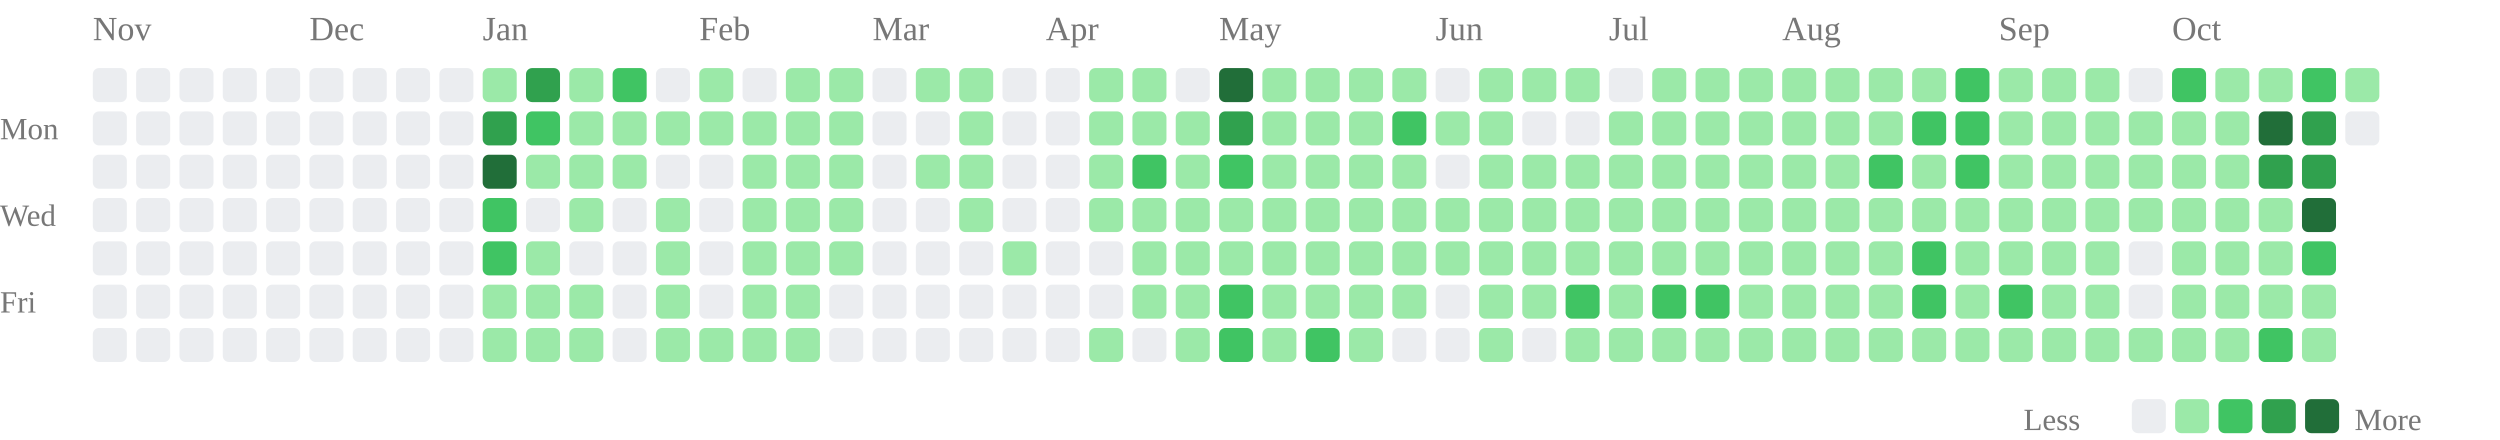
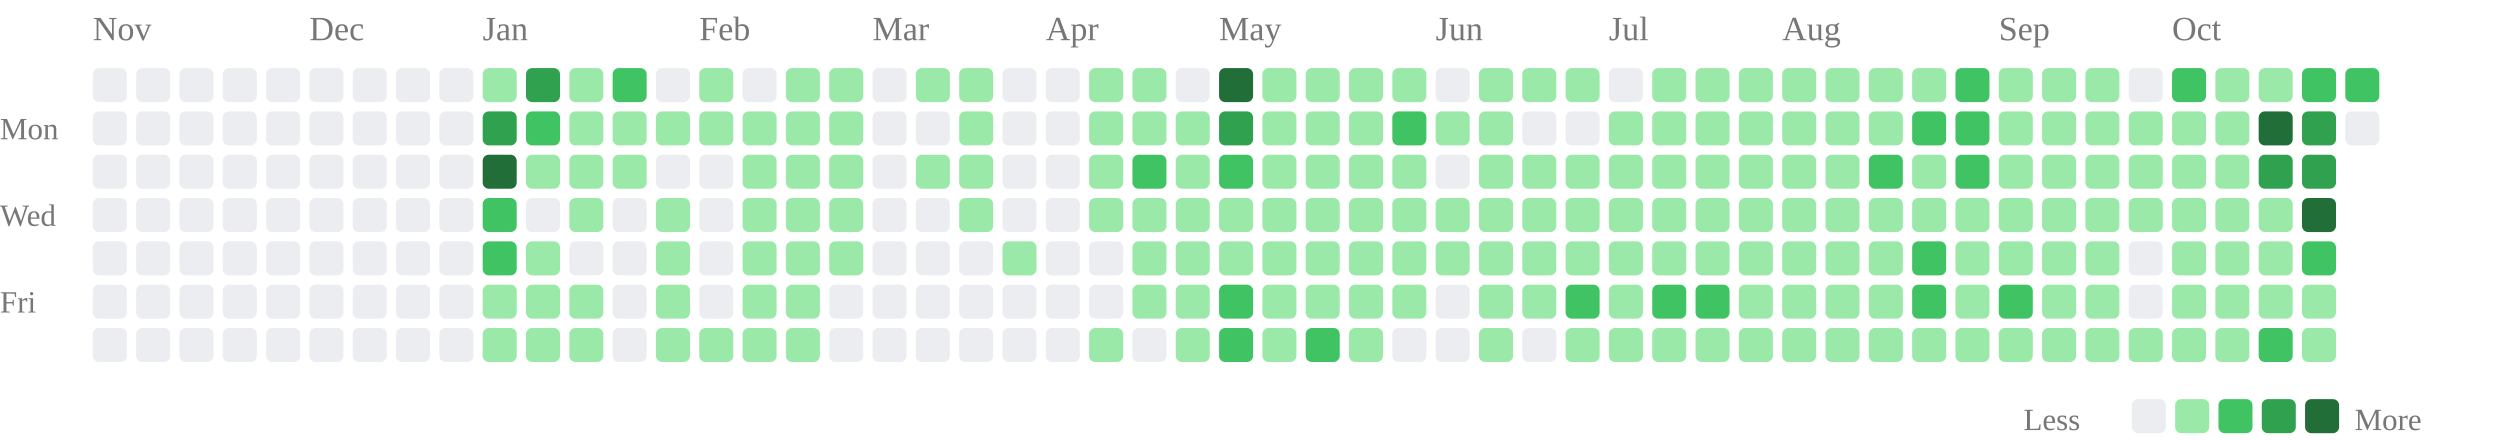
<svg xmlns="http://www.w3.org/2000/svg" class="activity-chart" viewBox="0 0 808 142" role="img" aria-label="GitHub contributions over the last year">
  <text class="month-label" x="30" y="13" fill="#777" font-size="11">Nov</text>
  <text class="month-label" x="100" y="13" fill="#777" font-size="11">Dec</text>
  <text class="month-label" x="156" y="13" fill="#777" font-size="11">Jan</text>
  <text class="month-label" x="226" y="13" fill="#777" font-size="11">Feb</text>
  <text class="month-label" x="282" y="13" fill="#777" font-size="11">Mar</text>
  <text class="month-label" x="338" y="13" fill="#777" font-size="11">Apr</text>
  <text class="month-label" x="394" y="13" fill="#777" font-size="11">May</text>
  <text class="month-label" x="464" y="13" fill="#777" font-size="11">Jun</text>
  <text class="month-label" x="520" y="13" fill="#777" font-size="11">Jul</text>
  <text class="month-label" x="576" y="13" fill="#777" font-size="11">Aug</text>
  <text class="month-label" x="646" y="13" fill="#777" font-size="11">Sep</text>
  <text class="month-label" x="702" y="13" fill="#777" font-size="11">Oct</text>
  <text class="weekday-label" x="0" y="45" fill="#777" font-size="10">Mon</text>
  <text class="weekday-label" x="0" y="73" fill="#777" font-size="10">Wed</text>
  <text class="weekday-label" x="0" y="101" fill="#777" font-size="10">Fri</text>
  <rect x="30" y="22" width="11" height="11" rx="2" fill="#ebedf0" />
  <rect x="30" y="36" width="11" height="11" rx="2" fill="#ebedf0" />
  <rect x="30" y="50" width="11" height="11" rx="2" fill="#ebedf0" />
  <rect x="30" y="64" width="11" height="11" rx="2" fill="#ebedf0" />
  <rect x="30" y="78" width="11" height="11" rx="2" fill="#ebedf0" />
  <rect x="30" y="92" width="11" height="11" rx="2" fill="#ebedf0" />
  <rect x="30" y="106" width="11" height="11" rx="2" fill="#ebedf0" />
  <rect x="44" y="22" width="11" height="11" rx="2" fill="#ebedf0" />
  <rect x="44" y="36" width="11" height="11" rx="2" fill="#ebedf0" />
  <rect x="44" y="50" width="11" height="11" rx="2" fill="#ebedf0" />
  <rect x="44" y="64" width="11" height="11" rx="2" fill="#ebedf0" />
  <rect x="44" y="78" width="11" height="11" rx="2" fill="#ebedf0" />
  <rect x="44" y="92" width="11" height="11" rx="2" fill="#ebedf0" />
  <rect x="44" y="106" width="11" height="11" rx="2" fill="#ebedf0" />
  <rect x="58" y="22" width="11" height="11" rx="2" fill="#ebedf0" />
  <rect x="58" y="36" width="11" height="11" rx="2" fill="#ebedf0" />
  <rect x="58" y="50" width="11" height="11" rx="2" fill="#ebedf0" />
  <rect x="58" y="64" width="11" height="11" rx="2" fill="#ebedf0" />
  <rect x="58" y="78" width="11" height="11" rx="2" fill="#ebedf0" />
  <rect x="58" y="92" width="11" height="11" rx="2" fill="#ebedf0" />
  <rect x="58" y="106" width="11" height="11" rx="2" fill="#ebedf0" />
  <rect x="72" y="22" width="11" height="11" rx="2" fill="#ebedf0" />
  <rect x="72" y="36" width="11" height="11" rx="2" fill="#ebedf0" />
  <rect x="72" y="50" width="11" height="11" rx="2" fill="#ebedf0" />
  <rect x="72" y="64" width="11" height="11" rx="2" fill="#ebedf0" />
  <rect x="72" y="78" width="11" height="11" rx="2" fill="#ebedf0" />
  <rect x="72" y="92" width="11" height="11" rx="2" fill="#ebedf0" />
  <rect x="72" y="106" width="11" height="11" rx="2" fill="#ebedf0" />
  <rect x="86" y="22" width="11" height="11" rx="2" fill="#ebedf0" />
  <rect x="86" y="36" width="11" height="11" rx="2" fill="#ebedf0" />
  <rect x="86" y="50" width="11" height="11" rx="2" fill="#ebedf0" />
  <rect x="86" y="64" width="11" height="11" rx="2" fill="#ebedf0" />
  <rect x="86" y="78" width="11" height="11" rx="2" fill="#ebedf0" />
  <rect x="86" y="92" width="11" height="11" rx="2" fill="#ebedf0" />
  <rect x="86" y="106" width="11" height="11" rx="2" fill="#ebedf0" />
  <rect x="100" y="22" width="11" height="11" rx="2" fill="#ebedf0" />
  <rect x="100" y="36" width="11" height="11" rx="2" fill="#ebedf0" />
  <rect x="100" y="50" width="11" height="11" rx="2" fill="#ebedf0" />
  <rect x="100" y="64" width="11" height="11" rx="2" fill="#ebedf0" />
  <rect x="100" y="78" width="11" height="11" rx="2" fill="#ebedf0" />
  <rect x="100" y="92" width="11" height="11" rx="2" fill="#ebedf0" />
  <rect x="100" y="106" width="11" height="11" rx="2" fill="#ebedf0" />
  <rect x="114" y="22" width="11" height="11" rx="2" fill="#ebedf0" />
  <rect x="114" y="36" width="11" height="11" rx="2" fill="#ebedf0" />
  <rect x="114" y="50" width="11" height="11" rx="2" fill="#ebedf0" />
  <rect x="114" y="64" width="11" height="11" rx="2" fill="#ebedf0" />
  <rect x="114" y="78" width="11" height="11" rx="2" fill="#ebedf0" />
  <rect x="114" y="92" width="11" height="11" rx="2" fill="#ebedf0" />
  <rect x="114" y="106" width="11" height="11" rx="2" fill="#ebedf0" />
  <rect x="128" y="22" width="11" height="11" rx="2" fill="#ebedf0" />
  <rect x="128" y="36" width="11" height="11" rx="2" fill="#ebedf0" />
  <rect x="128" y="50" width="11" height="11" rx="2" fill="#ebedf0" />
  <rect x="128" y="64" width="11" height="11" rx="2" fill="#ebedf0" />
  <rect x="128" y="78" width="11" height="11" rx="2" fill="#ebedf0" />
  <rect x="128" y="92" width="11" height="11" rx="2" fill="#ebedf0" />
  <rect x="128" y="106" width="11" height="11" rx="2" fill="#ebedf0" />
  <rect x="142" y="22" width="11" height="11" rx="2" fill="#ebedf0" />
  <rect x="142" y="36" width="11" height="11" rx="2" fill="#ebedf0" />
  <rect x="142" y="50" width="11" height="11" rx="2" fill="#ebedf0" />
  <rect x="142" y="64" width="11" height="11" rx="2" fill="#ebedf0" />
  <rect x="142" y="78" width="11" height="11" rx="2" fill="#ebedf0" />
  <rect x="142" y="92" width="11" height="11" rx="2" fill="#ebedf0" />
  <rect x="142" y="106" width="11" height="11" rx="2" fill="#ebedf0" />
  <rect x="156" y="22" width="11" height="11" rx="2" fill="#9be9a8" />
  <rect x="156" y="36" width="11" height="11" rx="2" fill="#30a14e" />
  <rect x="156" y="50" width="11" height="11" rx="2" fill="#216e39" />
  <rect x="156" y="64" width="11" height="11" rx="2" fill="#40c463" />
  <rect x="156" y="78" width="11" height="11" rx="2" fill="#40c463" />
  <rect x="156" y="92" width="11" height="11" rx="2" fill="#9be9a8" />
  <rect x="156" y="106" width="11" height="11" rx="2" fill="#9be9a8" />
  <rect x="170" y="22" width="11" height="11" rx="2" fill="#30a14e" />
  <rect x="170" y="36" width="11" height="11" rx="2" fill="#40c463" />
  <rect x="170" y="50" width="11" height="11" rx="2" fill="#9be9a8" />
  <rect x="170" y="64" width="11" height="11" rx="2" fill="#ebedf0" />
  <rect x="170" y="78" width="11" height="11" rx="2" fill="#9be9a8" />
  <rect x="170" y="92" width="11" height="11" rx="2" fill="#9be9a8" />
  <rect x="170" y="106" width="11" height="11" rx="2" fill="#9be9a8" />
  <rect x="184" y="22" width="11" height="11" rx="2" fill="#9be9a8" />
  <rect x="184" y="36" width="11" height="11" rx="2" fill="#9be9a8" />
  <rect x="184" y="50" width="11" height="11" rx="2" fill="#9be9a8" />
  <rect x="184" y="64" width="11" height="11" rx="2" fill="#9be9a8" />
  <rect x="184" y="78" width="11" height="11" rx="2" fill="#ebedf0" />
  <rect x="184" y="92" width="11" height="11" rx="2" fill="#9be9a8" />
  <rect x="184" y="106" width="11" height="11" rx="2" fill="#9be9a8" />
  <rect x="198" y="22" width="11" height="11" rx="2" fill="#40c463" />
  <rect x="198" y="36" width="11" height="11" rx="2" fill="#9be9a8" />
  <rect x="198" y="50" width="11" height="11" rx="2" fill="#9be9a8" />
  <rect x="198" y="64" width="11" height="11" rx="2" fill="#ebedf0" />
  <rect x="198" y="78" width="11" height="11" rx="2" fill="#ebedf0" />
  <rect x="198" y="92" width="11" height="11" rx="2" fill="#ebedf0" />
  <rect x="198" y="106" width="11" height="11" rx="2" fill="#ebedf0" />
  <rect x="212" y="22" width="11" height="11" rx="2" fill="#ebedf0" />
  <rect x="212" y="36" width="11" height="11" rx="2" fill="#9be9a8" />
  <rect x="212" y="50" width="11" height="11" rx="2" fill="#ebedf0" />
  <rect x="212" y="64" width="11" height="11" rx="2" fill="#9be9a8" />
  <rect x="212" y="78" width="11" height="11" rx="2" fill="#9be9a8" />
  <rect x="212" y="92" width="11" height="11" rx="2" fill="#9be9a8" />
  <rect x="212" y="106" width="11" height="11" rx="2" fill="#9be9a8" />
  <rect x="226" y="22" width="11" height="11" rx="2" fill="#9be9a8" />
  <rect x="226" y="36" width="11" height="11" rx="2" fill="#9be9a8" />
  <rect x="226" y="50" width="11" height="11" rx="2" fill="#ebedf0" />
  <rect x="226" y="64" width="11" height="11" rx="2" fill="#ebedf0" />
  <rect x="226" y="78" width="11" height="11" rx="2" fill="#ebedf0" />
  <rect x="226" y="92" width="11" height="11" rx="2" fill="#ebedf0" />
  <rect x="226" y="106" width="11" height="11" rx="2" fill="#9be9a8" />
  <rect x="240" y="22" width="11" height="11" rx="2" fill="#ebedf0" />
  <rect x="240" y="36" width="11" height="11" rx="2" fill="#9be9a8" />
  <rect x="240" y="50" width="11" height="11" rx="2" fill="#9be9a8" />
  <rect x="240" y="64" width="11" height="11" rx="2" fill="#9be9a8" />
  <rect x="240" y="78" width="11" height="11" rx="2" fill="#9be9a8" />
  <rect x="240" y="92" width="11" height="11" rx="2" fill="#9be9a8" />
  <rect x="240" y="106" width="11" height="11" rx="2" fill="#9be9a8" />
  <rect x="254" y="22" width="11" height="11" rx="2" fill="#9be9a8" />
  <rect x="254" y="36" width="11" height="11" rx="2" fill="#9be9a8" />
  <rect x="254" y="50" width="11" height="11" rx="2" fill="#9be9a8" />
  <rect x="254" y="64" width="11" height="11" rx="2" fill="#9be9a8" />
  <rect x="254" y="78" width="11" height="11" rx="2" fill="#9be9a8" />
  <rect x="254" y="92" width="11" height="11" rx="2" fill="#9be9a8" />
  <rect x="254" y="106" width="11" height="11" rx="2" fill="#9be9a8" />
  <rect x="268" y="22" width="11" height="11" rx="2" fill="#9be9a8" />
  <rect x="268" y="36" width="11" height="11" rx="2" fill="#9be9a8" />
  <rect x="268" y="50" width="11" height="11" rx="2" fill="#9be9a8" />
  <rect x="268" y="64" width="11" height="11" rx="2" fill="#9be9a8" />
  <rect x="268" y="78" width="11" height="11" rx="2" fill="#9be9a8" />
  <rect x="268" y="92" width="11" height="11" rx="2" fill="#ebedf0" />
  <rect x="268" y="106" width="11" height="11" rx="2" fill="#ebedf0" />
  <rect x="282" y="22" width="11" height="11" rx="2" fill="#ebedf0" />
  <rect x="282" y="36" width="11" height="11" rx="2" fill="#ebedf0" />
  <rect x="282" y="50" width="11" height="11" rx="2" fill="#ebedf0" />
  <rect x="282" y="64" width="11" height="11" rx="2" fill="#ebedf0" />
  <rect x="282" y="78" width="11" height="11" rx="2" fill="#ebedf0" />
  <rect x="282" y="92" width="11" height="11" rx="2" fill="#ebedf0" />
  <rect x="282" y="106" width="11" height="11" rx="2" fill="#ebedf0" />
  <rect x="296" y="22" width="11" height="11" rx="2" fill="#9be9a8" />
  <rect x="296" y="36" width="11" height="11" rx="2" fill="#ebedf0" />
  <rect x="296" y="50" width="11" height="11" rx="2" fill="#9be9a8" />
  <rect x="296" y="64" width="11" height="11" rx="2" fill="#ebedf0" />
  <rect x="296" y="78" width="11" height="11" rx="2" fill="#ebedf0" />
  <rect x="296" y="92" width="11" height="11" rx="2" fill="#ebedf0" />
  <rect x="296" y="106" width="11" height="11" rx="2" fill="#ebedf0" />
  <rect x="310" y="22" width="11" height="11" rx="2" fill="#9be9a8" />
  <rect x="310" y="36" width="11" height="11" rx="2" fill="#9be9a8" />
  <rect x="310" y="50" width="11" height="11" rx="2" fill="#9be9a8" />
  <rect x="310" y="64" width="11" height="11" rx="2" fill="#9be9a8" />
  <rect x="310" y="78" width="11" height="11" rx="2" fill="#ebedf0" />
  <rect x="310" y="92" width="11" height="11" rx="2" fill="#ebedf0" />
  <rect x="310" y="106" width="11" height="11" rx="2" fill="#ebedf0" />
  <rect x="324" y="22" width="11" height="11" rx="2" fill="#ebedf0" />
  <rect x="324" y="36" width="11" height="11" rx="2" fill="#ebedf0" />
  <rect x="324" y="50" width="11" height="11" rx="2" fill="#ebedf0" />
  <rect x="324" y="64" width="11" height="11" rx="2" fill="#ebedf0" />
  <rect x="324" y="78" width="11" height="11" rx="2" fill="#9be9a8" />
  <rect x="324" y="92" width="11" height="11" rx="2" fill="#ebedf0" />
  <rect x="324" y="106" width="11" height="11" rx="2" fill="#ebedf0" />
  <rect x="338" y="22" width="11" height="11" rx="2" fill="#ebedf0" />
  <rect x="338" y="36" width="11" height="11" rx="2" fill="#ebedf0" />
  <rect x="338" y="50" width="11" height="11" rx="2" fill="#ebedf0" />
  <rect x="338" y="64" width="11" height="11" rx="2" fill="#ebedf0" />
  <rect x="338" y="78" width="11" height="11" rx="2" fill="#ebedf0" />
  <rect x="338" y="92" width="11" height="11" rx="2" fill="#ebedf0" />
  <rect x="338" y="106" width="11" height="11" rx="2" fill="#ebedf0" />
  <rect x="352" y="22" width="11" height="11" rx="2" fill="#9be9a8" />
  <rect x="352" y="36" width="11" height="11" rx="2" fill="#9be9a8" />
  <rect x="352" y="50" width="11" height="11" rx="2" fill="#9be9a8" />
  <rect x="352" y="64" width="11" height="11" rx="2" fill="#9be9a8" />
  <rect x="352" y="78" width="11" height="11" rx="2" fill="#ebedf0" />
  <rect x="352" y="92" width="11" height="11" rx="2" fill="#ebedf0" />
  <rect x="352" y="106" width="11" height="11" rx="2" fill="#9be9a8" />
  <rect x="366" y="22" width="11" height="11" rx="2" fill="#9be9a8" />
  <rect x="366" y="36" width="11" height="11" rx="2" fill="#9be9a8" />
  <rect x="366" y="50" width="11" height="11" rx="2" fill="#40c463" />
  <rect x="366" y="64" width="11" height="11" rx="2" fill="#9be9a8" />
  <rect x="366" y="78" width="11" height="11" rx="2" fill="#9be9a8" />
  <rect x="366" y="92" width="11" height="11" rx="2" fill="#9be9a8" />
  <rect x="366" y="106" width="11" height="11" rx="2" fill="#ebedf0" />
  <rect x="380" y="22" width="11" height="11" rx="2" fill="#ebedf0" />
  <rect x="380" y="36" width="11" height="11" rx="2" fill="#9be9a8" />
  <rect x="380" y="50" width="11" height="11" rx="2" fill="#9be9a8" />
  <rect x="380" y="64" width="11" height="11" rx="2" fill="#9be9a8" />
  <rect x="380" y="78" width="11" height="11" rx="2" fill="#9be9a8" />
  <rect x="380" y="92" width="11" height="11" rx="2" fill="#9be9a8" />
  <rect x="380" y="106" width="11" height="11" rx="2" fill="#9be9a8" />
  <rect x="394" y="22" width="11" height="11" rx="2" fill="#216e39" />
  <rect x="394" y="36" width="11" height="11" rx="2" fill="#30a14e" />
  <rect x="394" y="50" width="11" height="11" rx="2" fill="#40c463" />
  <rect x="394" y="64" width="11" height="11" rx="2" fill="#9be9a8" />
  <rect x="394" y="78" width="11" height="11" rx="2" fill="#9be9a8" />
  <rect x="394" y="92" width="11" height="11" rx="2" fill="#40c463" />
  <rect x="394" y="106" width="11" height="11" rx="2" fill="#40c463" />
  <rect x="408" y="22" width="11" height="11" rx="2" fill="#9be9a8" />
  <rect x="408" y="36" width="11" height="11" rx="2" fill="#9be9a8" />
  <rect x="408" y="50" width="11" height="11" rx="2" fill="#9be9a8" />
  <rect x="408" y="64" width="11" height="11" rx="2" fill="#9be9a8" />
  <rect x="408" y="78" width="11" height="11" rx="2" fill="#9be9a8" />
  <rect x="408" y="92" width="11" height="11" rx="2" fill="#9be9a8" />
  <rect x="408" y="106" width="11" height="11" rx="2" fill="#9be9a8" />
  <rect x="422" y="22" width="11" height="11" rx="2" fill="#9be9a8" />
  <rect x="422" y="36" width="11" height="11" rx="2" fill="#9be9a8" />
  <rect x="422" y="50" width="11" height="11" rx="2" fill="#9be9a8" />
  <rect x="422" y="64" width="11" height="11" rx="2" fill="#9be9a8" />
  <rect x="422" y="78" width="11" height="11" rx="2" fill="#9be9a8" />
  <rect x="422" y="92" width="11" height="11" rx="2" fill="#9be9a8" />
  <rect x="422" y="106" width="11" height="11" rx="2" fill="#40c463" />
  <rect x="436" y="22" width="11" height="11" rx="2" fill="#9be9a8" />
  <rect x="436" y="36" width="11" height="11" rx="2" fill="#9be9a8" />
  <rect x="436" y="50" width="11" height="11" rx="2" fill="#9be9a8" />
  <rect x="436" y="64" width="11" height="11" rx="2" fill="#9be9a8" />
  <rect x="436" y="78" width="11" height="11" rx="2" fill="#9be9a8" />
  <rect x="436" y="92" width="11" height="11" rx="2" fill="#9be9a8" />
  <rect x="436" y="106" width="11" height="11" rx="2" fill="#9be9a8" />
  <rect x="450" y="22" width="11" height="11" rx="2" fill="#9be9a8" />
  <rect x="450" y="36" width="11" height="11" rx="2" fill="#40c463" />
  <rect x="450" y="50" width="11" height="11" rx="2" fill="#9be9a8" />
  <rect x="450" y="64" width="11" height="11" rx="2" fill="#9be9a8" />
  <rect x="450" y="78" width="11" height="11" rx="2" fill="#9be9a8" />
  <rect x="450" y="92" width="11" height="11" rx="2" fill="#9be9a8" />
  <rect x="450" y="106" width="11" height="11" rx="2" fill="#ebedf0" />
  <rect x="464" y="22" width="11" height="11" rx="2" fill="#ebedf0" />
  <rect x="464" y="36" width="11" height="11" rx="2" fill="#9be9a8" />
  <rect x="464" y="50" width="11" height="11" rx="2" fill="#ebedf0" />
  <rect x="464" y="64" width="11" height="11" rx="2" fill="#9be9a8" />
  <rect x="464" y="78" width="11" height="11" rx="2" fill="#9be9a8" />
  <rect x="464" y="92" width="11" height="11" rx="2" fill="#ebedf0" />
  <rect x="464" y="106" width="11" height="11" rx="2" fill="#ebedf0" />
  <rect x="478" y="22" width="11" height="11" rx="2" fill="#9be9a8" />
  <rect x="478" y="36" width="11" height="11" rx="2" fill="#9be9a8" />
  <rect x="478" y="50" width="11" height="11" rx="2" fill="#9be9a8" />
  <rect x="478" y="64" width="11" height="11" rx="2" fill="#9be9a8" />
  <rect x="478" y="78" width="11" height="11" rx="2" fill="#9be9a8" />
  <rect x="478" y="92" width="11" height="11" rx="2" fill="#9be9a8" />
  <rect x="478" y="106" width="11" height="11" rx="2" fill="#9be9a8" />
  <rect x="492" y="22" width="11" height="11" rx="2" fill="#9be9a8" />
  <rect x="492" y="36" width="11" height="11" rx="2" fill="#ebedf0" />
  <rect x="492" y="50" width="11" height="11" rx="2" fill="#9be9a8" />
  <rect x="492" y="64" width="11" height="11" rx="2" fill="#9be9a8" />
  <rect x="492" y="78" width="11" height="11" rx="2" fill="#9be9a8" />
  <rect x="492" y="92" width="11" height="11" rx="2" fill="#9be9a8" />
  <rect x="492" y="106" width="11" height="11" rx="2" fill="#ebedf0" />
  <rect x="506" y="22" width="11" height="11" rx="2" fill="#9be9a8" />
  <rect x="506" y="36" width="11" height="11" rx="2" fill="#ebedf0" />
  <rect x="506" y="50" width="11" height="11" rx="2" fill="#9be9a8" />
  <rect x="506" y="64" width="11" height="11" rx="2" fill="#9be9a8" />
  <rect x="506" y="78" width="11" height="11" rx="2" fill="#9be9a8" />
  <rect x="506" y="92" width="11" height="11" rx="2" fill="#40c463" />
  <rect x="506" y="106" width="11" height="11" rx="2" fill="#9be9a8" />
  <rect x="520" y="22" width="11" height="11" rx="2" fill="#ebedf0" />
  <rect x="520" y="36" width="11" height="11" rx="2" fill="#9be9a8" />
  <rect x="520" y="50" width="11" height="11" rx="2" fill="#9be9a8" />
  <rect x="520" y="64" width="11" height="11" rx="2" fill="#9be9a8" />
  <rect x="520" y="78" width="11" height="11" rx="2" fill="#9be9a8" />
  <rect x="520" y="92" width="11" height="11" rx="2" fill="#9be9a8" />
  <rect x="520" y="106" width="11" height="11" rx="2" fill="#9be9a8" />
  <rect x="534" y="22" width="11" height="11" rx="2" fill="#9be9a8" />
  <rect x="534" y="36" width="11" height="11" rx="2" fill="#9be9a8" />
  <rect x="534" y="50" width="11" height="11" rx="2" fill="#9be9a8" />
  <rect x="534" y="64" width="11" height="11" rx="2" fill="#9be9a8" />
  <rect x="534" y="78" width="11" height="11" rx="2" fill="#9be9a8" />
  <rect x="534" y="92" width="11" height="11" rx="2" fill="#40c463" />
  <rect x="534" y="106" width="11" height="11" rx="2" fill="#9be9a8" />
  <rect x="548" y="22" width="11" height="11" rx="2" fill="#9be9a8" />
  <rect x="548" y="36" width="11" height="11" rx="2" fill="#9be9a8" />
  <rect x="548" y="50" width="11" height="11" rx="2" fill="#9be9a8" />
  <rect x="548" y="64" width="11" height="11" rx="2" fill="#9be9a8" />
  <rect x="548" y="78" width="11" height="11" rx="2" fill="#9be9a8" />
  <rect x="548" y="92" width="11" height="11" rx="2" fill="#40c463" />
  <rect x="548" y="106" width="11" height="11" rx="2" fill="#9be9a8" />
  <rect x="562" y="22" width="11" height="11" rx="2" fill="#9be9a8" />
  <rect x="562" y="36" width="11" height="11" rx="2" fill="#9be9a8" />
  <rect x="562" y="50" width="11" height="11" rx="2" fill="#9be9a8" />
  <rect x="562" y="64" width="11" height="11" rx="2" fill="#9be9a8" />
  <rect x="562" y="78" width="11" height="11" rx="2" fill="#9be9a8" />
  <rect x="562" y="92" width="11" height="11" rx="2" fill="#9be9a8" />
  <rect x="562" y="106" width="11" height="11" rx="2" fill="#9be9a8" />
  <rect x="576" y="22" width="11" height="11" rx="2" fill="#9be9a8" />
  <rect x="576" y="36" width="11" height="11" rx="2" fill="#9be9a8" />
  <rect x="576" y="50" width="11" height="11" rx="2" fill="#9be9a8" />
  <rect x="576" y="64" width="11" height="11" rx="2" fill="#9be9a8" />
  <rect x="576" y="78" width="11" height="11" rx="2" fill="#9be9a8" />
  <rect x="576" y="92" width="11" height="11" rx="2" fill="#9be9a8" />
  <rect x="576" y="106" width="11" height="11" rx="2" fill="#9be9a8" />
  <rect x="590" y="22" width="11" height="11" rx="2" fill="#9be9a8" />
  <rect x="590" y="36" width="11" height="11" rx="2" fill="#9be9a8" />
  <rect x="590" y="50" width="11" height="11" rx="2" fill="#9be9a8" />
  <rect x="590" y="64" width="11" height="11" rx="2" fill="#9be9a8" />
  <rect x="590" y="78" width="11" height="11" rx="2" fill="#9be9a8" />
  <rect x="590" y="92" width="11" height="11" rx="2" fill="#9be9a8" />
  <rect x="590" y="106" width="11" height="11" rx="2" fill="#9be9a8" />
  <rect x="604" y="22" width="11" height="11" rx="2" fill="#9be9a8" />
  <rect x="604" y="36" width="11" height="11" rx="2" fill="#9be9a8" />
  <rect x="604" y="50" width="11" height="11" rx="2" fill="#40c463" />
  <rect x="604" y="64" width="11" height="11" rx="2" fill="#9be9a8" />
  <rect x="604" y="78" width="11" height="11" rx="2" fill="#9be9a8" />
  <rect x="604" y="92" width="11" height="11" rx="2" fill="#9be9a8" />
  <rect x="604" y="106" width="11" height="11" rx="2" fill="#9be9a8" />
  <rect x="618" y="22" width="11" height="11" rx="2" fill="#9be9a8" />
  <rect x="618" y="36" width="11" height="11" rx="2" fill="#40c463" />
  <rect x="618" y="50" width="11" height="11" rx="2" fill="#9be9a8" />
  <rect x="618" y="64" width="11" height="11" rx="2" fill="#9be9a8" />
  <rect x="618" y="78" width="11" height="11" rx="2" fill="#40c463" />
  <rect x="618" y="92" width="11" height="11" rx="2" fill="#40c463" />
  <rect x="618" y="106" width="11" height="11" rx="2" fill="#9be9a8" />
  <rect x="632" y="22" width="11" height="11" rx="2" fill="#40c463" />
  <rect x="632" y="36" width="11" height="11" rx="2" fill="#40c463" />
  <rect x="632" y="50" width="11" height="11" rx="2" fill="#40c463" />
  <rect x="632" y="64" width="11" height="11" rx="2" fill="#9be9a8" />
  <rect x="632" y="78" width="11" height="11" rx="2" fill="#9be9a8" />
  <rect x="632" y="92" width="11" height="11" rx="2" fill="#9be9a8" />
  <rect x="632" y="106" width="11" height="11" rx="2" fill="#9be9a8" />
  <rect x="646" y="22" width="11" height="11" rx="2" fill="#9be9a8" />
  <rect x="646" y="36" width="11" height="11" rx="2" fill="#9be9a8" />
  <rect x="646" y="50" width="11" height="11" rx="2" fill="#9be9a8" />
  <rect x="646" y="64" width="11" height="11" rx="2" fill="#9be9a8" />
  <rect x="646" y="78" width="11" height="11" rx="2" fill="#9be9a8" />
  <rect x="646" y="92" width="11" height="11" rx="2" fill="#40c463" />
  <rect x="646" y="106" width="11" height="11" rx="2" fill="#9be9a8" />
  <rect x="660" y="22" width="11" height="11" rx="2" fill="#9be9a8" />
  <rect x="660" y="36" width="11" height="11" rx="2" fill="#9be9a8" />
  <rect x="660" y="50" width="11" height="11" rx="2" fill="#9be9a8" />
  <rect x="660" y="64" width="11" height="11" rx="2" fill="#9be9a8" />
  <rect x="660" y="78" width="11" height="11" rx="2" fill="#9be9a8" />
  <rect x="660" y="92" width="11" height="11" rx="2" fill="#9be9a8" />
  <rect x="660" y="106" width="11" height="11" rx="2" fill="#9be9a8" />
  <rect x="674" y="22" width="11" height="11" rx="2" fill="#9be9a8" />
  <rect x="674" y="36" width="11" height="11" rx="2" fill="#9be9a8" />
  <rect x="674" y="50" width="11" height="11" rx="2" fill="#9be9a8" />
  <rect x="674" y="64" width="11" height="11" rx="2" fill="#9be9a8" />
  <rect x="674" y="78" width="11" height="11" rx="2" fill="#9be9a8" />
  <rect x="674" y="92" width="11" height="11" rx="2" fill="#9be9a8" />
  <rect x="674" y="106" width="11" height="11" rx="2" fill="#9be9a8" />
  <rect x="688" y="22" width="11" height="11" rx="2" fill="#ebedf0" />
  <rect x="688" y="36" width="11" height="11" rx="2" fill="#9be9a8" />
  <rect x="688" y="50" width="11" height="11" rx="2" fill="#9be9a8" />
  <rect x="688" y="64" width="11" height="11" rx="2" fill="#9be9a8" />
  <rect x="688" y="78" width="11" height="11" rx="2" fill="#ebedf0" />
  <rect x="688" y="92" width="11" height="11" rx="2" fill="#ebedf0" />
  <rect x="688" y="106" width="11" height="11" rx="2" fill="#9be9a8" />
  <rect x="702" y="22" width="11" height="11" rx="2" fill="#40c463" />
  <rect x="702" y="36" width="11" height="11" rx="2" fill="#9be9a8" />
  <rect x="702" y="50" width="11" height="11" rx="2" fill="#9be9a8" />
  <rect x="702" y="64" width="11" height="11" rx="2" fill="#9be9a8" />
  <rect x="702" y="78" width="11" height="11" rx="2" fill="#9be9a8" />
  <rect x="702" y="92" width="11" height="11" rx="2" fill="#9be9a8" />
  <rect x="702" y="106" width="11" height="11" rx="2" fill="#9be9a8" />
  <rect x="716" y="22" width="11" height="11" rx="2" fill="#9be9a8" />
  <rect x="716" y="36" width="11" height="11" rx="2" fill="#9be9a8" />
  <rect x="716" y="50" width="11" height="11" rx="2" fill="#9be9a8" />
  <rect x="716" y="64" width="11" height="11" rx="2" fill="#9be9a8" />
  <rect x="716" y="78" width="11" height="11" rx="2" fill="#9be9a8" />
  <rect x="716" y="92" width="11" height="11" rx="2" fill="#9be9a8" />
  <rect x="716" y="106" width="11" height="11" rx="2" fill="#9be9a8" />
  <rect x="730" y="22" width="11" height="11" rx="2" fill="#9be9a8" />
  <rect x="730" y="36" width="11" height="11" rx="2" fill="#216e39" />
  <rect x="730" y="50" width="11" height="11" rx="2" fill="#30a14e" />
  <rect x="730" y="64" width="11" height="11" rx="2" fill="#9be9a8" />
  <rect x="730" y="78" width="11" height="11" rx="2" fill="#9be9a8" />
  <rect x="730" y="92" width="11" height="11" rx="2" fill="#9be9a8" />
  <rect x="730" y="106" width="11" height="11" rx="2" fill="#40c463" />
  <rect x="744" y="22" width="11" height="11" rx="2" fill="#40c463" />
  <rect x="744" y="36" width="11" height="11" rx="2" fill="#30a14e" />
  <rect x="744" y="50" width="11" height="11" rx="2" fill="#30a14e" />
  <rect x="744" y="64" width="11" height="11" rx="2" fill="#216e39" />
  <rect x="744" y="78" width="11" height="11" rx="2" fill="#40c463" />
  <rect x="744" y="92" width="11" height="11" rx="2" fill="#9be9a8" />
  <rect x="744" y="106" width="11" height="11" rx="2" fill="#9be9a8" />
-   <rect x="758" y="22" width="11" height="11" rx="2" fill="#9be9a8" />
+   <rect x="758" y="22" width="11" height="11" rx="2" fill="#40c463" />
  <rect x="758" y="36" width="11" height="11" rx="2" fill="#ebedf0" />
  <text class="legend-label" x="654" y="139" fill="#777" font-size="10">Less</text>
  <rect class="legend-cell" x="689" y="129" width="11" height="11" rx="2" fill="#ebedf0" />
  <rect class="legend-cell" x="703" y="129" width="11" height="11" rx="2" fill="#9be9a8" />
  <rect class="legend-cell" x="717" y="129" width="11" height="11" rx="2" fill="#40c463" />
  <rect class="legend-cell" x="731" y="129" width="11" height="11" rx="2" fill="#30a14e" />
  <rect class="legend-cell" x="745" y="129" width="11" height="11" rx="2" fill="#216e39" />
  <text class="legend-label" x="761" y="139" fill="#777" font-size="10">More</text>
</svg>
